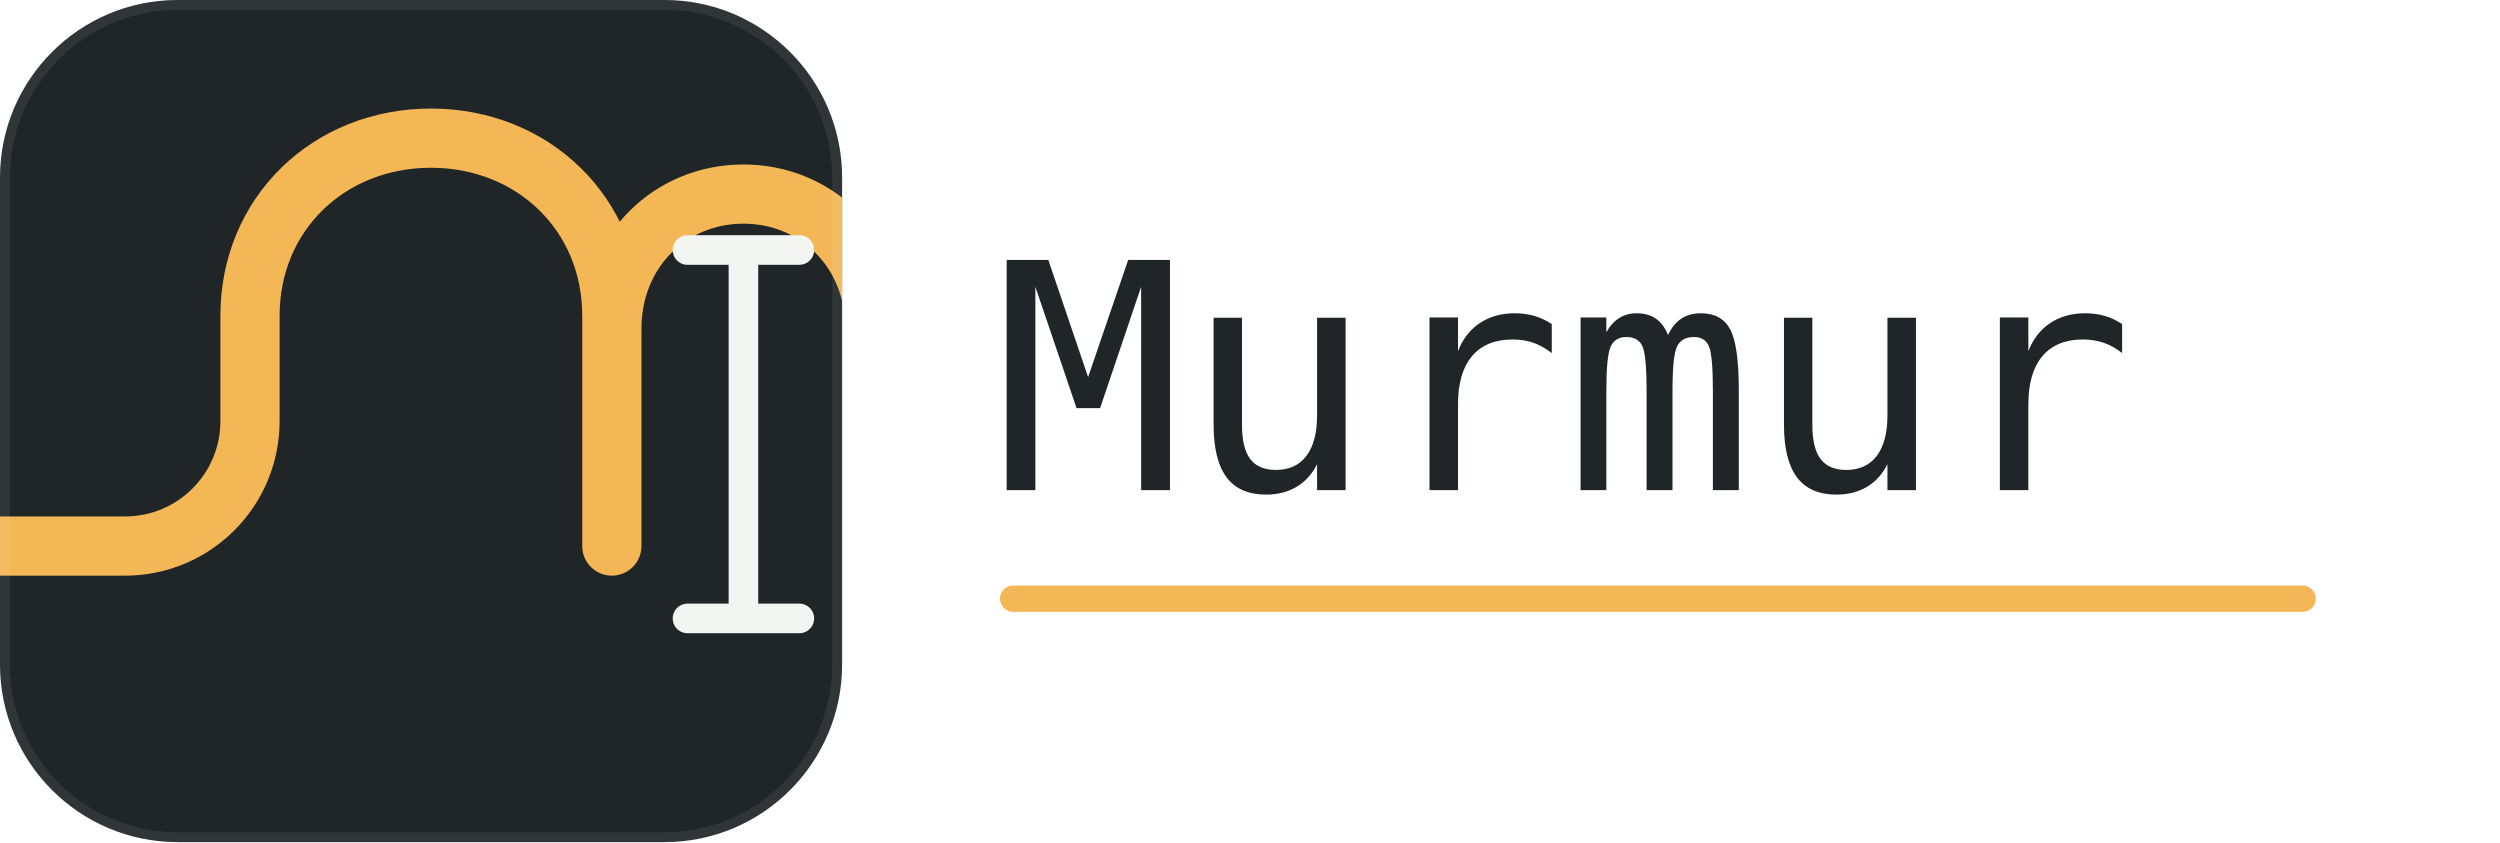
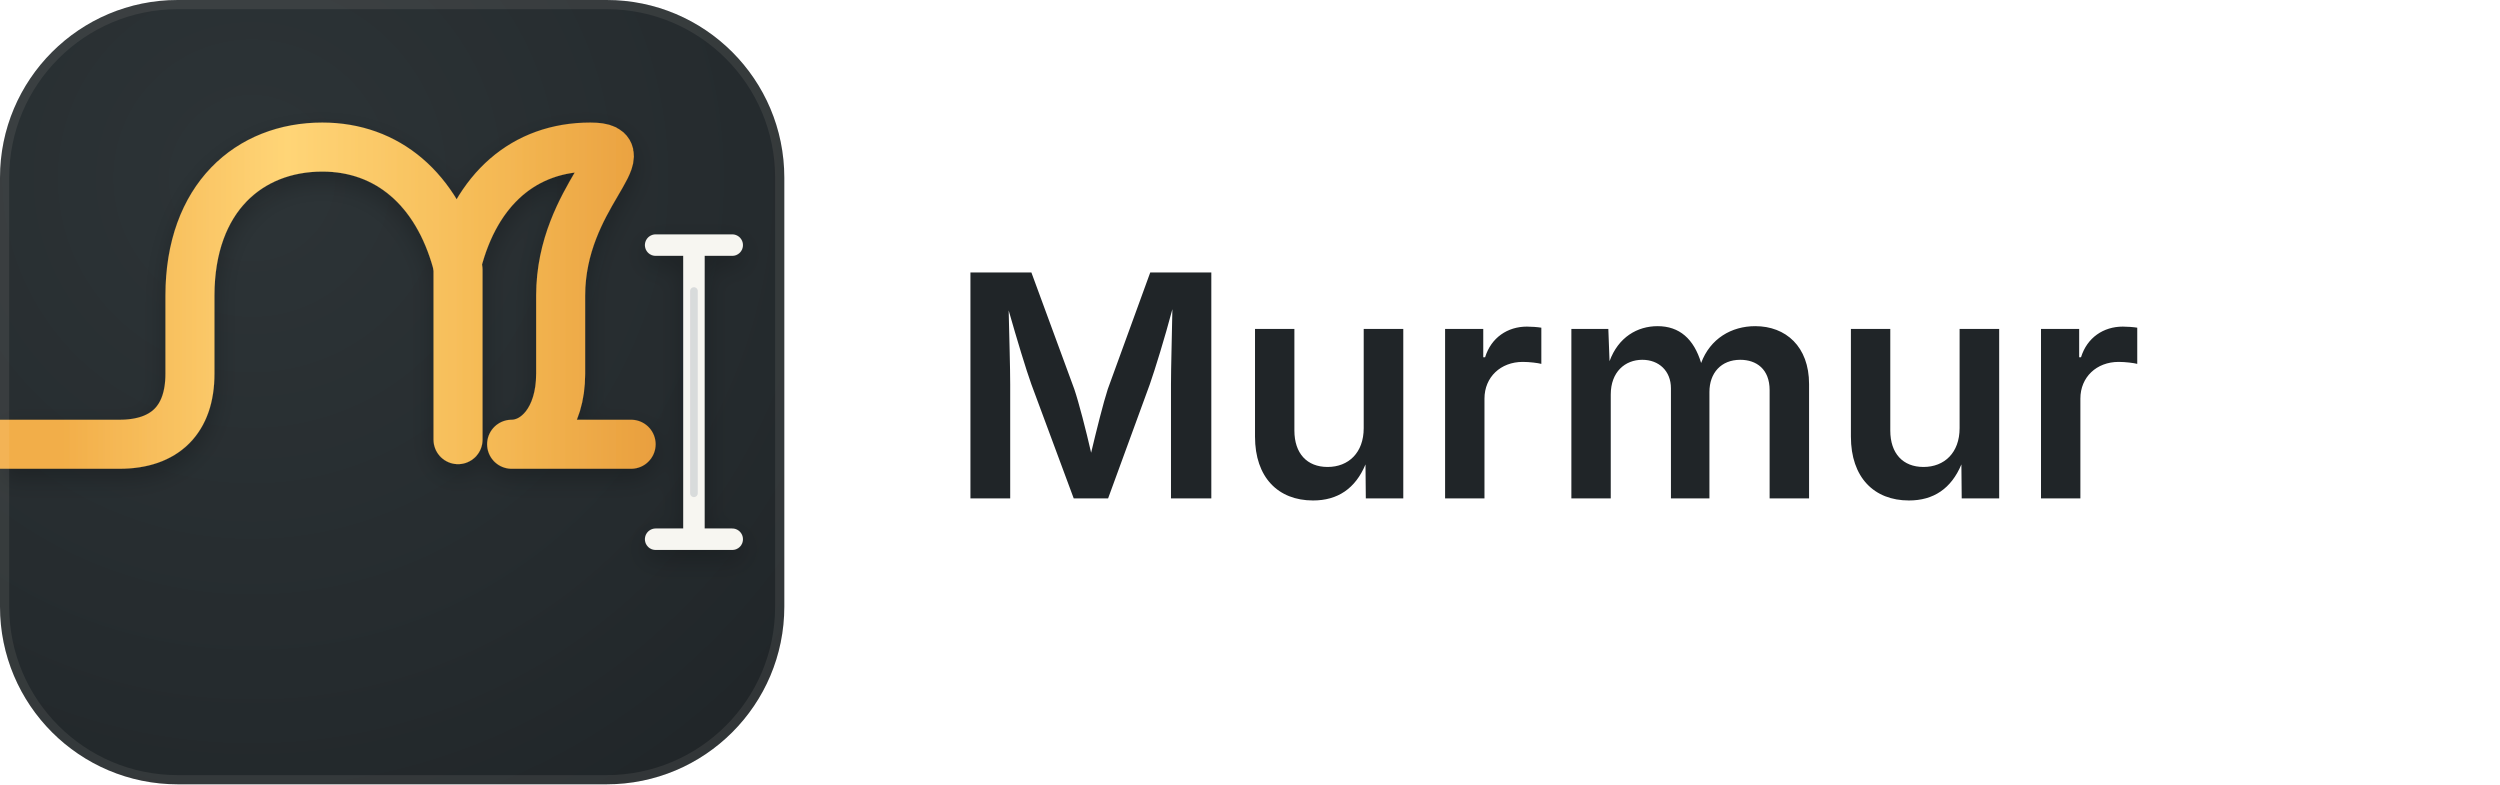
- <svg xmlns="http://www.w3.org/2000/svg" width="760" height="256" viewBox="0 0 760 256" fill="none" role="img" aria-labelledby="title desc">
+ <svg xmlns="http://www.w3.org/2000/svg" width="612" height="192" viewBox="0 0 612 192" fill="none" role="img" aria-labelledby="title desc">
  <defs>
-     <clipPath id="murmur-logo-mark-clip">
-       <rect width="256" height="256" rx="54" />
-     </clipPath>
+     <linearGradient id="murmur-logo-amber" x1="15" x2="160.5" y1="84" y2="84" gradientUnits="userSpaceOnUse">
+       <stop stop-color="#F2AE49" />
+       <stop offset=".38" stop-color="#FFD577" />
+       <stop offset=".72" stop-color="#F5BA55" />
+       <stop offset="1" stop-color="#E99F3E" />
+     </linearGradient>
+     <radialGradient id="murmur-logo-tile" cx="0" cy="0" r="1" gradientTransform="matrix(136.5 143.25 -143.25 136.5 61.5 43.5)" gradientUnits="userSpaceOnUse">
+       <stop stop-color="#2D3437" />
+       <stop offset=".62" stop-color="#252B2E" />
+       <stop offset="1" stop-color="#1F2427" />
+     </radialGradient>
+     <filter id="murmur-logo-shadow" x="-9" y="-9" width="210" height="210" color-interpolation-filters="sRGB">
+       <feDropShadow dx="0" dy="2.25" stdDeviation="3" flood-color="#15191B" flood-opacity=".24" />
+     </filter>
  </defs>
-   <g clip-path="url(#murmur-logo-mark-clip)">
-     <rect width="256" height="256" rx="54" fill="#202528" />
-     <path d="M-30 166H38C59 166 76 149 76 128V96C76 65 100 42 131 42C162 42 186 65 186 96V166M186 166V100C186 76 204 59 226 59C248 59 266 76 266 100V128C266 149 283 166 304 166H330" stroke="#F4B755" stroke-width="18" stroke-linecap="round" stroke-linejoin="round" />
-     <path d="M209 76H243M226 76V188M209 188H243" stroke="#F2F5F2" stroke-width="9" stroke-linecap="round" />
-     <path d="M226 99V165" stroke="#F2F5F2" stroke-width="3.5" stroke-linecap="round" opacity=".5" />
-     <rect x="1.5" y="1.5" width="253" height="253" rx="52.5" stroke="#F8F5ED" stroke-opacity=".08" stroke-width="3" />
+   <rect width="192" height="192" rx="43.5" fill="url(#murmur-logo-tile)" />
+   <g filter="url(#murmur-logo-shadow)">
+     <path d="M-18 108.75H29.25C40.425 108.75 46.5 102.675 46.5 91.5V72.375C46.5 48.375 61.05 36 78.9 36C94.8 36 106.95 46.2 111.9 64.35C116.55 46.2 128.4 36 144.525 36C158.25 36 137.25 47.85 137.25 72.375V91.5C137.25 102.675 131.25 108.75 125.25 108.75H154.5" stroke="url(#murmur-logo-amber)" stroke-width="12" stroke-linecap="round" stroke-linejoin="round" />
+     <path d="M112.125 66V107.625" stroke="url(#murmur-logo-amber)" stroke-width="12" stroke-linecap="round" />
+     <path d="M160.5 60H179.25M169.875 60V132M160.5 132H179.25" stroke="#F7F6F1" stroke-width="5.25" stroke-linecap="round" stroke-linejoin="round" />
+     <path d="M169.875 71.25V120.75" stroke="#C8CCD0" stroke-width="1.875" stroke-linecap="round" opacity=".65" />
  </g>
-   <text x="302" y="149" fill="#202528" font-family="'JetBrains Mono', 'SFMono-Regular', 'Roboto Mono', 'IBM Plex Mono', Menlo, Consolas, monospace" font-size="96" font-weight="500" letter-spacing="0">Murmur</text>
-   <path d="M308 182H700" stroke="#F4B755" stroke-width="8" stroke-linecap="round" />
+   <rect x="1.125" y="1.125" width="189.75" height="189.75" rx="42.375" stroke="#FFF8EA" stroke-opacity=".08" stroke-width="2.25" />
+   <text x="232" y="122" fill="#202528" font-family="Geist, Inter, ui-sans-serif, system-ui, -apple-system, BlinkMacSystemFont, 'Segoe UI', sans-serif" font-size="76" font-weight="600" letter-spacing="0">Murmur</text>
</svg>
